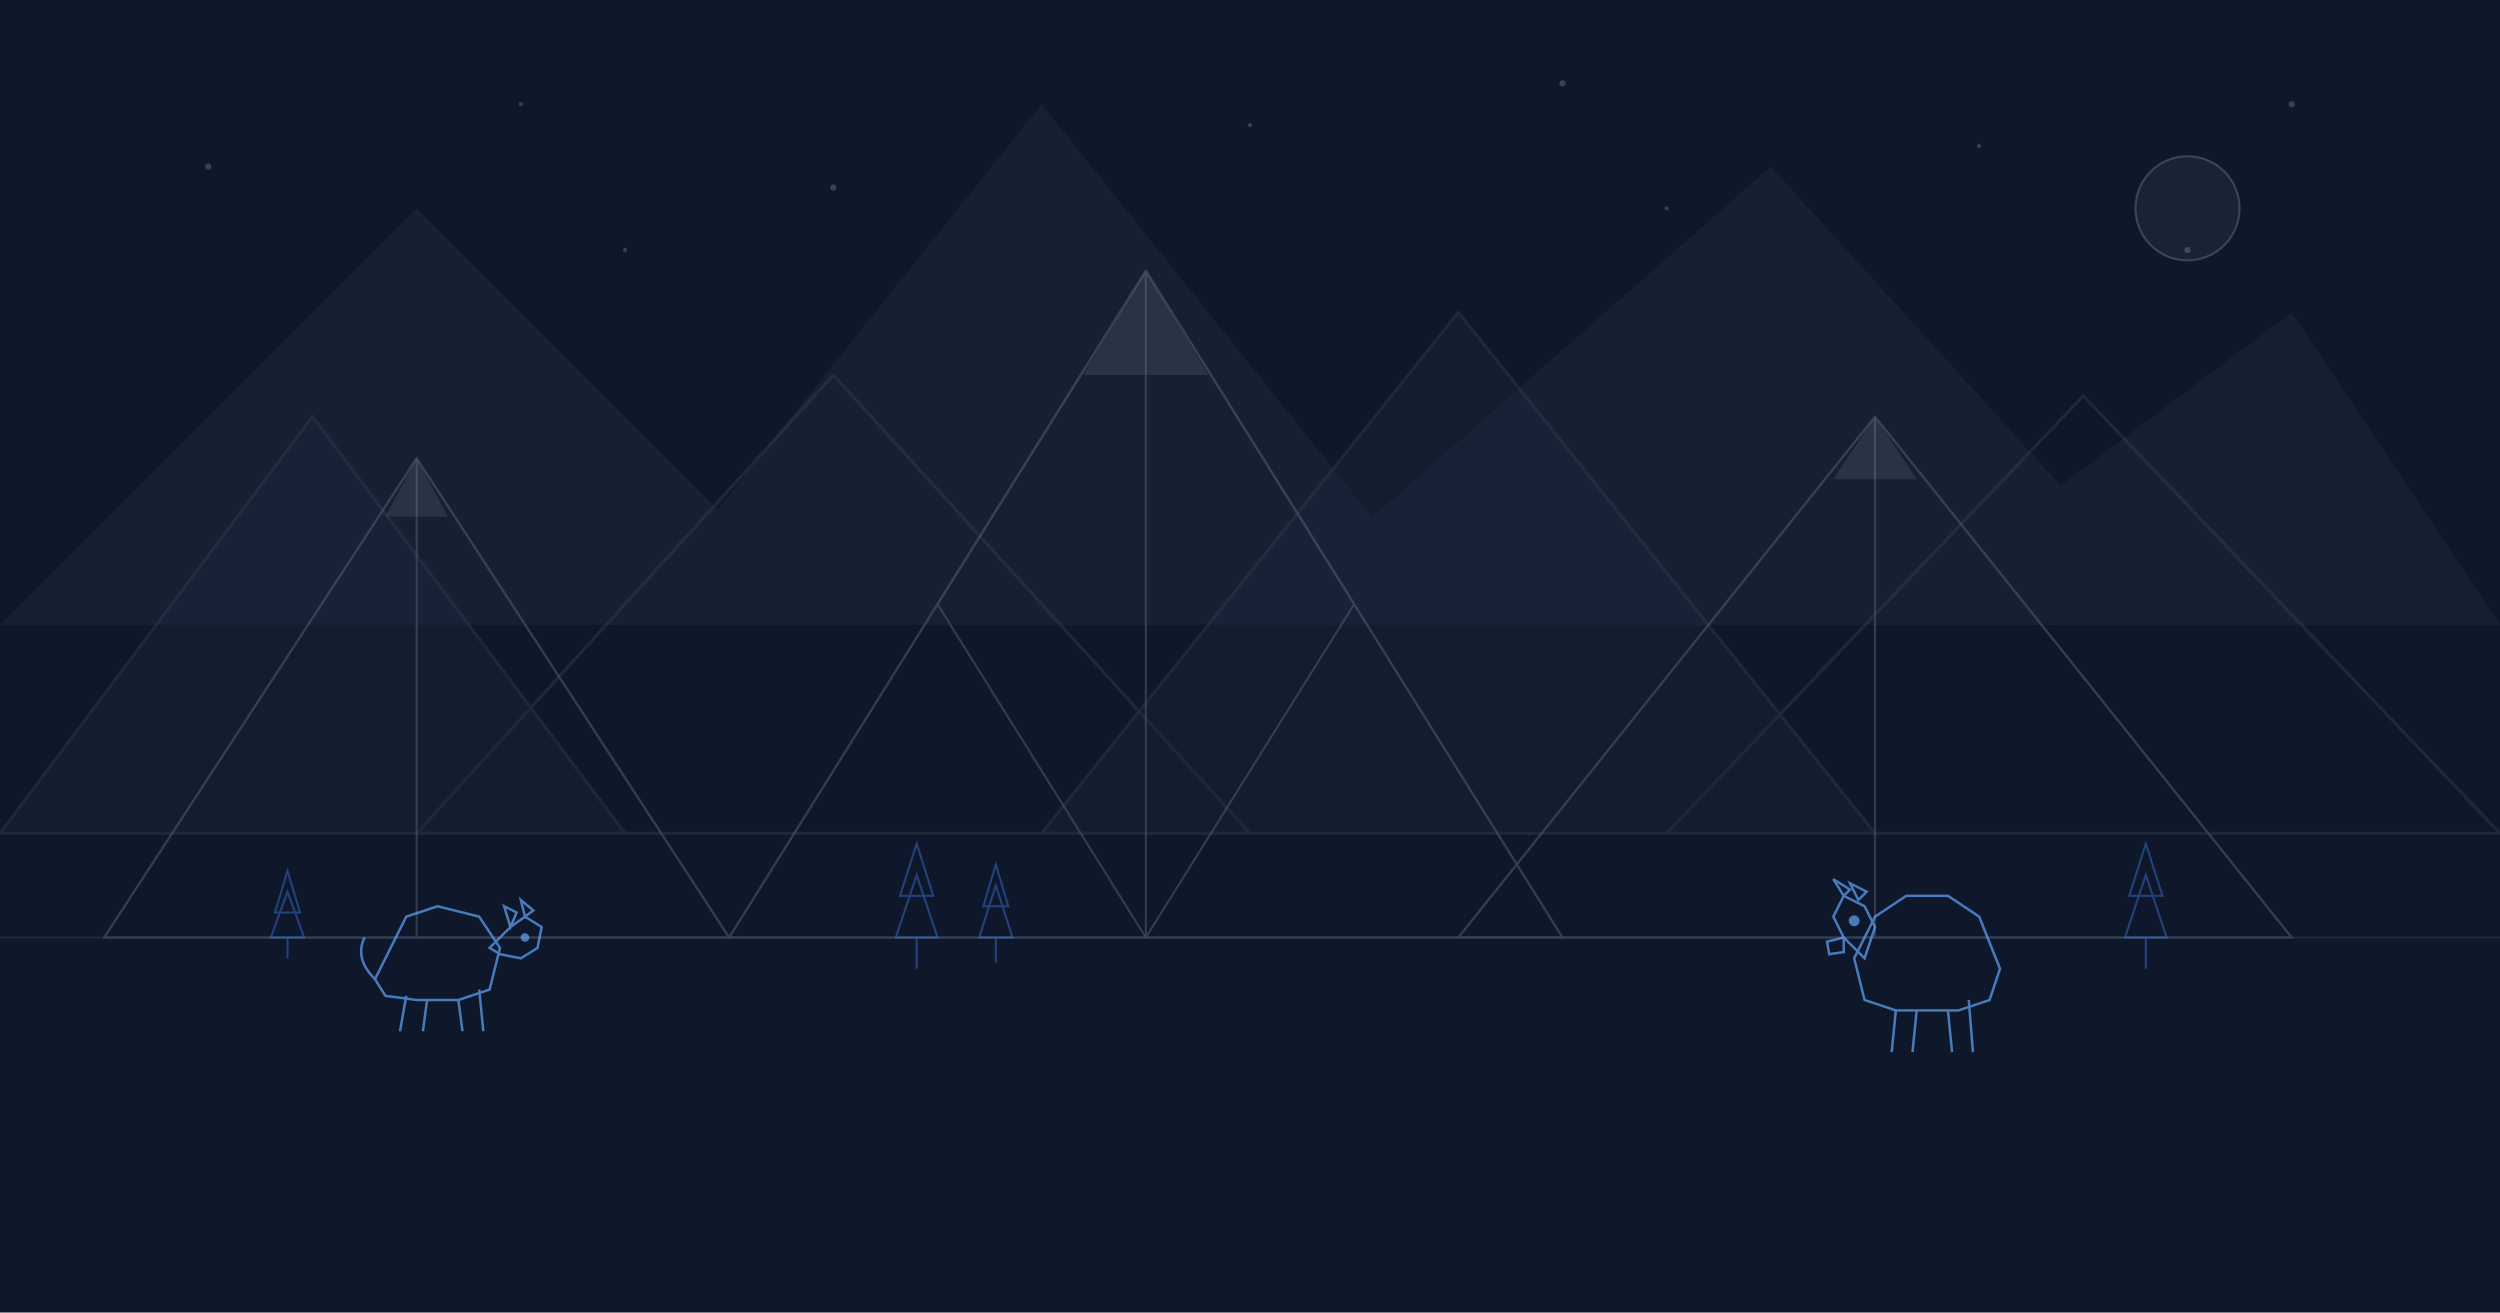
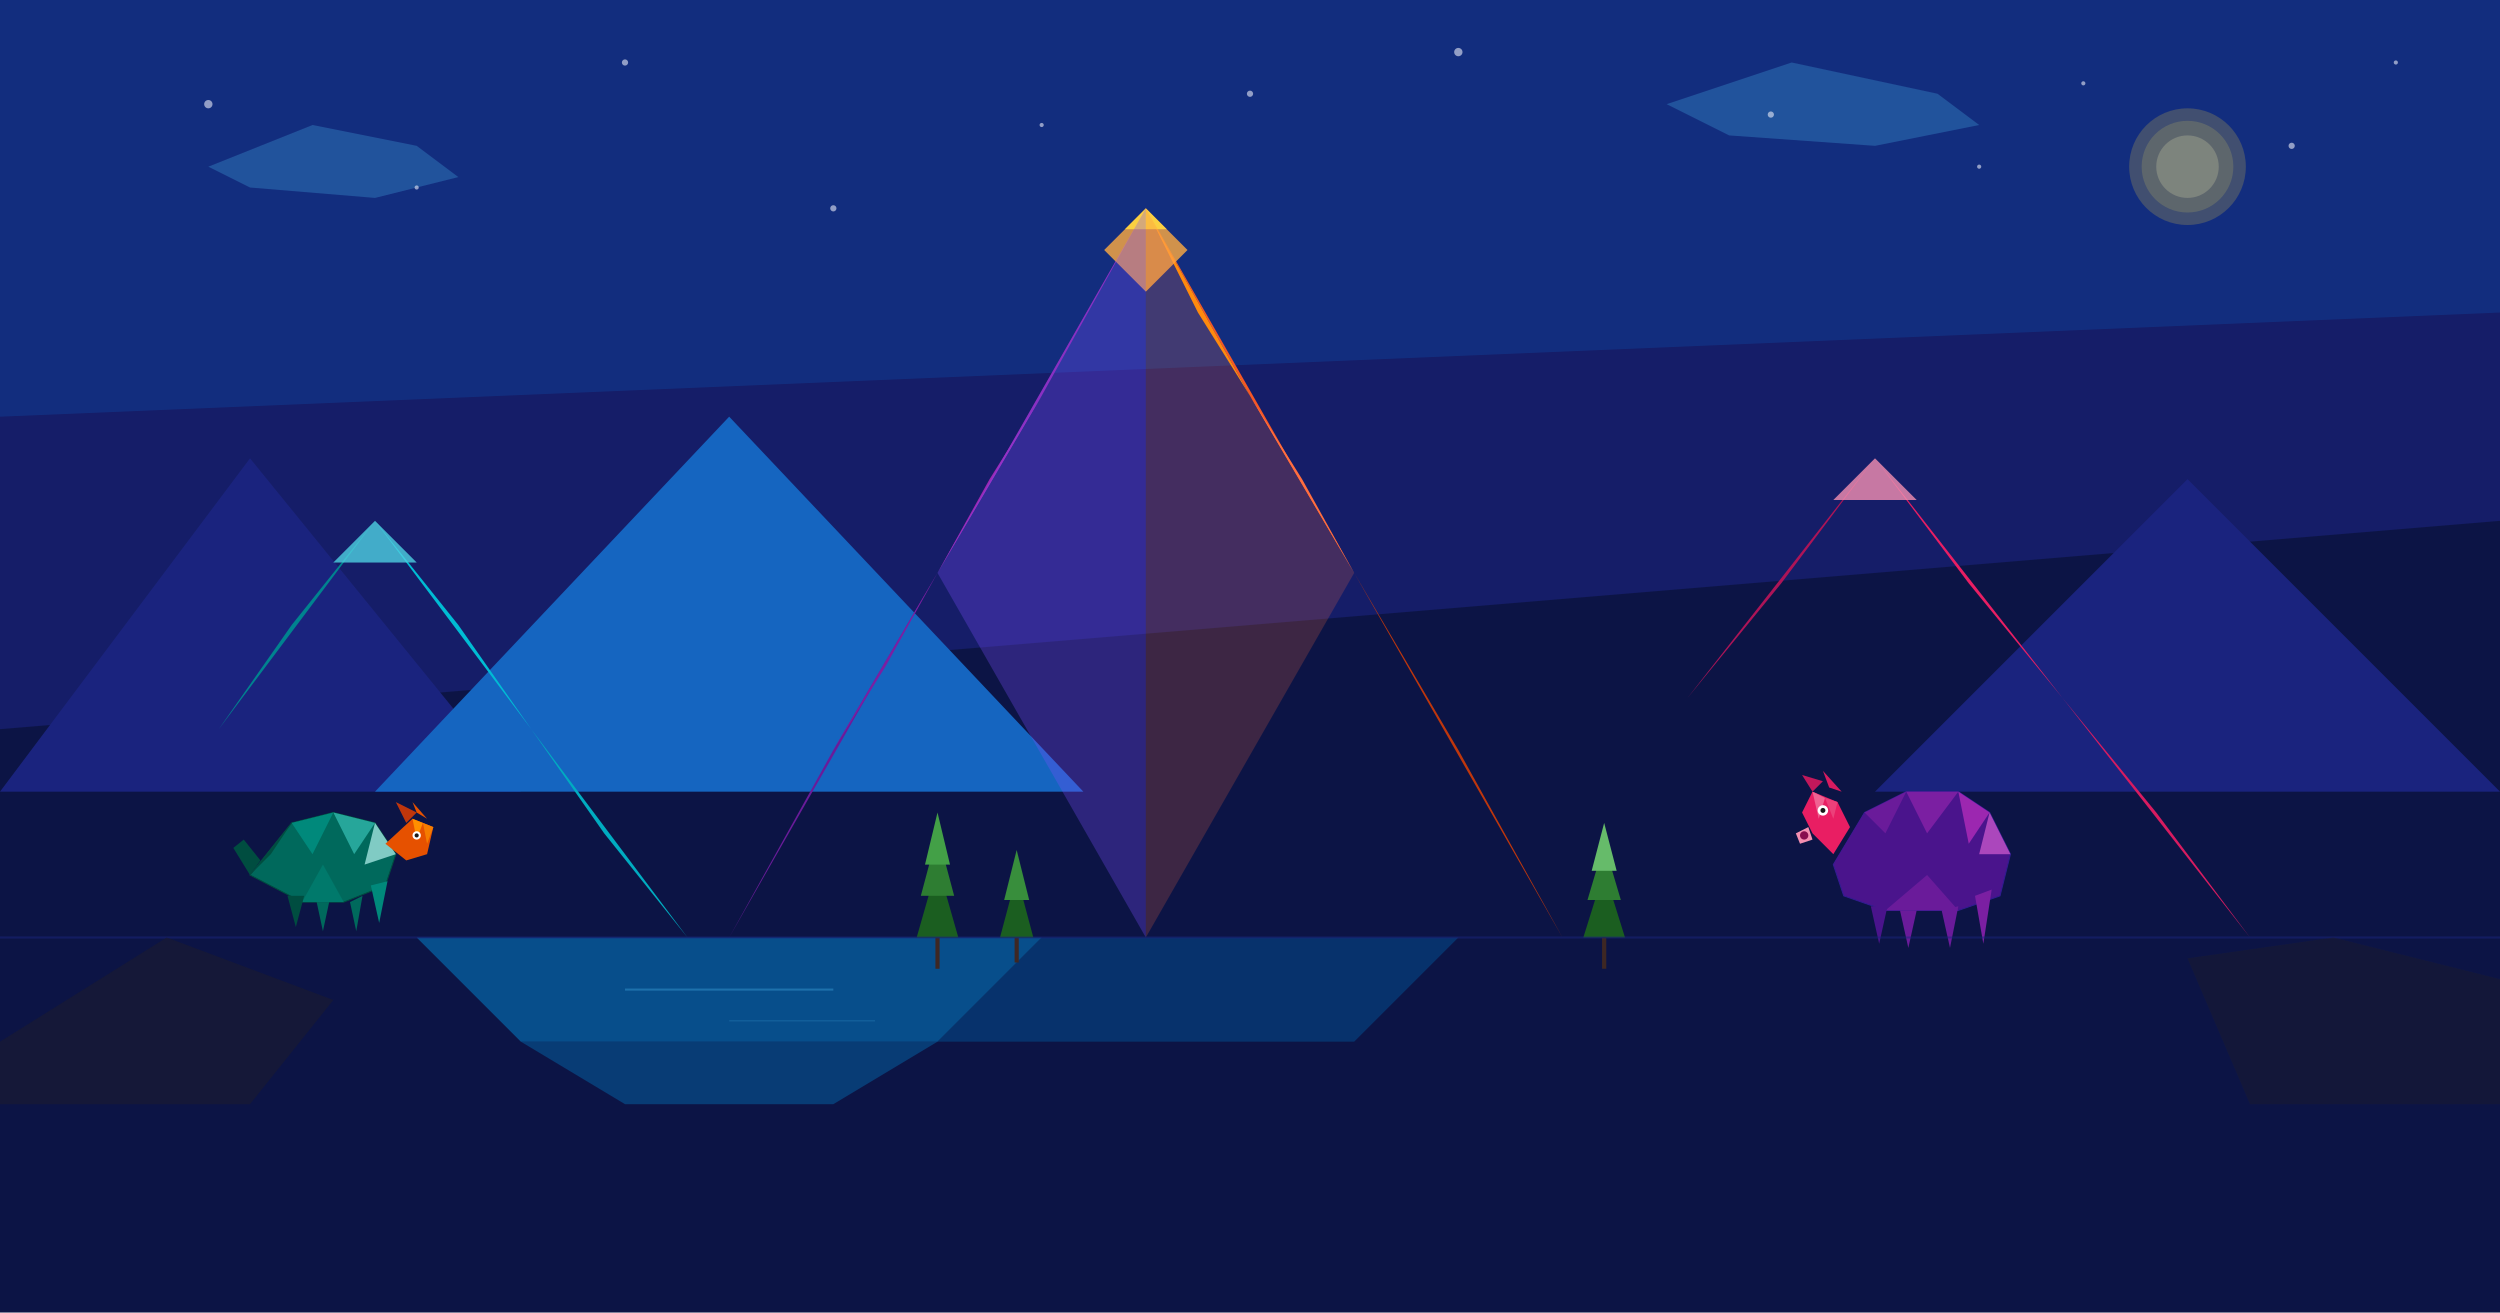
<svg xmlns="http://www.w3.org/2000/svg" width="1200" height="630" viewBox="0 0 1200 630">
-   <rect width="1200" height="630" fill="#0f172a" />
-   <g fill="#1e293b" opacity="0.5">
-     <polygon points="0,300 200,100 400,300" />
-     <polygon points="300,300 500,50 700,300" />
-     <polygon points="600,300 850,80 1050,300" />
-     <polygon points="900,300 1100,150 1200,300" />
+   <rect width="1200" height="630" fill="#0c1445" />
+   <polygon points="0,0 1200,0 1200,250 0,350" fill="#1a237e" opacity="0.6" />
+   <polygon points="0,0 1200,0 1200,150 0,200" fill="#0d47a1" opacity="0.4" />
+   <g opacity="0.25">
+     <polygon points="100,80 150,60 200,70 220,85 180,95 120,90" fill="#4fc3f7" />
+     <polygon points="800,50 860,30 930,45 950,60 900,70 830,65" fill="#4fc3f7" />
  </g>
-   <g fill="none" stroke="#334155" stroke-width="1.5" opacity="0.4">
-     <polygon points="0,400 150,200 300,400" />
-     <polygon points="200,400 400,180 600,400" />
-     <polygon points="500,400 700,150 900,400" />
-     <polygon points="800,400 1000,190 1200,400" />
+   <polygon points="0,380 120,220 250,380" fill="#1a237e" />
+   <polygon points="120,220 185,300 250,380" fill="#283593" />
+   <polygon points="0,380 120,220 60,300" fill="#0d47a1" />
+   <polygon points="180,380 350,200 520,380" fill="#1565c0" />
+   <polygon points="350,200 435,290 520,380" fill="#1976d2" />
+   <polygon points="180,380 350,200 265,290" fill="#0d47a1" />
+   <polygon points="900,380 1050,230 1200,380" fill="#1a237e" />
+   <polygon points="1050,230 1125,305 1200,380" fill="#283593" />
+   <polygon points="900,380 1050,230 975,305" fill="#0d47a1" />
+   <polygon points="350,450 550,100 750,450" fill="none" />
+   <polygon points="350,450 450,275 550,100" fill="#4a148c" />
+   <polygon points="350,450 400,360 450,275" fill="#6a1b9a" />
+   <polygon points="400,360 450,275 425,320" fill="#7b1fa2" />
+   <polygon points="450,275 500,190 550,100" fill="#8e24aa" />
+   <polygon points="450,275 475,230 500,190" fill="#9c27b0" />
+   <polygon points="550,100 650,275 750,450" fill="#e65100" />
+   <polygon points="650,275 700,360 750,450" fill="#bf360c" />
+   <polygon points="550,100 600,190 650,275" fill="#f4511e" />
+   <polygon points="600,190 625,230 650,275" fill="#ff6e40" />
+   <polygon points="550,100 575,150 600,190" fill="#ff9100" />
+   <polygon points="530,120 550,100 570,120 550,140" fill="#ffab40" opacity="0.8" />
+   <polygon points="540,110 550,100 560,110" fill="#ffd740" opacity="0.9" />
+   <polygon points="450,275 550,100 550,450" fill="#7c4dff" opacity="0.3" />
+   <polygon points="550,100 650,275 550,450" fill="#ff6e40" opacity="0.2" />
+   <polygon points="30,450 180,250 330,450" fill="none" />
+   <polygon points="30,450 105,350 180,250" fill="#006064" />
+   <polygon points="105,350 180,250 140,300" fill="#00838f" />
+   <polygon points="180,250 255,350 330,450" fill="#0097a7" />
+   <polygon points="255,350 290,400 330,450" fill="#00acc1" />
+   <polygon points="180,250 220,300 255,350" fill="#00bcd4" />
+   <polygon points="160,270 180,250 200,270" fill="#4dd0e1" opacity="0.8" />
+   <polygon points="720,450 900,220 1080,450" fill="none" />
+   <polygon points="720,450 810,335 900,220" fill="#880e4f" />
+   <polygon points="810,335 855,280 900,220" fill="#ad1457" />
+   <polygon points="900,220 990,335 1080,450" fill="#c2185b" />
+   <polygon points="990,335 1035,390 1080,450" fill="#d81b60" />
+   <polygon points="900,220 945,280 990,335" fill="#e91e63" />
+   <polygon points="880,240 900,220 920,240" fill="#f48fb1" opacity="0.8" />
+   <polygon points="200,450 500,450 450,500 250,500" fill="#0288d1" opacity="0.5" />
+   <polygon points="250,500 450,500 400,530 300,530" fill="#0277bd" opacity="0.4" />
+   <polygon points="500,450 700,450 650,500 450,500" fill="#01579b" opacity="0.45" />
+   <line x1="300" y1="475" x2="400" y2="475" stroke="#4fc3f7" stroke-width="1" opacity="0.3" />
+   <line x1="350" y1="490" x2="420" y2="490" stroke="#4fc3f7" stroke-width="0.5" opacity="0.2" />
+   <g transform="translate(120,385)">
+     <polygon points="0,35 20,10 40,5 60,10 70,25 65,40 45,48 25,48" fill="#00695c" stroke="#004d40" stroke-width="0.5" />
+     <polygon points="20,10 40,5 30,25" fill="#00897b" />
+     <polygon points="40,5 60,10 50,25" fill="#26a69a" />
+     <polygon points="0,35 20,10 10,25" fill="#004d40" />
+     <polygon points="60,10 70,25 55,30" fill="#80cbc4" />
+     <polygon points="25,48 45,48 35,30" fill="#00796b" />
+     <polygon points="65,20 78,8 88,12 85,25 75,28" fill="#e65100" />
+     <polygon points="78,8 83,10 80,18" fill="#ff8f00" />
+     <polygon points="83,10 88,12 85,20" fill="#f57c00" />
+     <polygon points="75,10 70,0 80,5" fill="#bf360c" />
+     <polygon points="80,5 78,0 85,8" fill="#e65100" />
+     <circle cx="80" cy="16" r="2" fill="#fff" />
+     <circle cx="80" cy="16" r="1" fill="#1a1a1a" />
+     <polygon points="18,45 22,60 26,45" fill="#004d40" />
+     <polygon points="32,48 35,62 38,48" fill="#00695c" />
+     <polygon points="48,48 51,62 54,45" fill="#00695c" />
+     <polygon points="58,40 62,58 66,38" fill="#00897b" />
+     <polygon points="0,35 -8,22 -3,18 5,28" fill="#004d40" />
  </g>
-   <g fill="#1e293b" opacity="0.3">
-     <polygon points="0,400 150,200 300,400" />
-     <polygon points="500,400 700,150 900,400" />
+   <g transform="translate(870,375)">
+     <polygon points="10,40 25,15 45,5 70,5 85,15 95,35 90,55 70,62 35,62 15,55" fill="#4a148c" stroke="#311b92" stroke-width="0.5" />
+     <polygon points="25,15 45,5 35,25" fill="#6a1b9a" />
+     <polygon points="45,5 70,5 55,25" fill="#7b1fa2" />
+     <polygon points="70,5 85,15 75,30" fill="#9c27b0" />
+     <polygon points="85,15 95,35 80,35" fill="#ab47bc" />
+     <polygon points="10,40 25,15 20,30" fill="#4a148c" />
+     <polygon points="35,62 70,62 55,45" fill="#6a1b9a" />
+     <polygon points="10,35 0,25 -5,15 0,5 12,10 18,22" fill="#e91e63" />
+     <polygon points="0,5 6,8 3,18" fill="#f06292" />
+     <polygon points="6,8 12,10 10,18" fill="#ec407a" />
+     <polygon points="0,5 -5,-3 5,0" fill="#c2185b" />
+     <polygon points="8,3 5,-5 14,5" fill="#d81b60" />
+     <polygon points="-2,22 -8,25 -6,30 0,28" fill="#f48fb1" />
+     <circle cx="-4" cy="26" r="2" fill="#880e4f" />
+     <circle cx="5" cy="14" r="2.5" fill="#fff" />
+     <circle cx="5" cy="14" r="1.2" fill="#1a1a1a" />
+     <polygon points="28,60 32,78 36,60" fill="#4a148c" />
+     <polygon points="42,62 46,80 50,62" fill="#6a1b9a" />
+     <polygon points="62,62 66,80 70,60" fill="#6a1b9a" />
+     <polygon points="78,55 82,78 86,52" fill="#7b1fa2" />
  </g>
-   <g fill="none" stroke="#475569" stroke-width="1" opacity="0.6">
-     <polygon points="50,450 200,220 350,450" />
-     <polygon points="200,220 275,335 350,450" />
-     <polygon points="200,220 125,335 50,450" />
-     <line x1="200" y1="220" x2="200" y2="450" />
-     <polygon points="350,450 550,130 750,450" />
-     <polygon points="550,130 650,290 750,450" />
-     <polygon points="550,130 450,290 350,450" />
-     <line x1="550" y1="130" x2="550" y2="450" />
-     <line x1="550" y1="130" x2="450" y2="290" />
-     <line x1="550" y1="130" x2="650" y2="290" />
-     <line x1="450" y1="290" x2="550" y2="450" />
-     <line x1="650" y1="290" x2="550" y2="450" />
-     <polygon points="700,450 900,200 1100,450" />
-     <polygon points="900,200 1000,325 1100,450" />
-     <polygon points="900,200 800,325 700,450" />
-     <line x1="900" y1="200" x2="900" y2="450" />
+   <g>
+     <polygon points="440,450 450,415 460,450" fill="#1b5e20" />
+     <polygon points="442,430 450,400 458,430" fill="#2e7d32" />
+     <polygon points="444,415 450,390 456,415" fill="#43a047" />
+     <line x1="450" y1="450" x2="450" y2="465" stroke="#3e2723" stroke-width="2" />
  </g>
-   <g fill="#2563eb" opacity="0.06">
-     <polygon points="550,130 650,290 750,450" />
-     <polygon points="200,220 275,335 350,450" />
-     <polygon points="900,200 1000,325 1100,450" />
+   <g>
+     <polygon points="480,450 488,420 496,450" fill="#1b5e20" />
+     <polygon points="482,432 488,408 494,432" fill="#388e3c" />
+     <line x1="488" y1="450" x2="488" y2="462" stroke="#3e2723" stroke-width="2" />
  </g>
-   <g fill="#3b82f6" opacity="0.04">
-     <polygon points="550,130 450,290 350,450" />
-     <polygon points="200,220 125,335 50,450" />
-     <polygon points="900,200 800,325 700,450" />
+   <g>
+     <polygon points="760,450 770,418 780,450" fill="#1b5e20" />
+     <polygon points="762,432 770,405 778,432" fill="#2e7d32" />
+     <polygon points="764,418 770,395 776,418" fill="#66bb6a" />
+     <line x1="770" y1="450" x2="770" y2="465" stroke="#3e2723" stroke-width="2" />
  </g>
-   <g fill="#94a3b8" opacity="0.15">
-     <polygon points="550,130 520,180 580,180" />
-     <polygon points="900,200 880,230 920,230" />
-     <polygon points="200,220 185,248 215,248" />
+   <line x1="0" y1="450" x2="1200" y2="450" stroke="#1a237e" stroke-width="1" opacity="0.5" />
+   <polygon points="0,500 80,450 160,480 120,530 0,530" fill="#1a1a2e" opacity="0.6" />
+   <polygon points="1050,460 1120,450 1200,470 1200,530 1080,530" fill="#1a1a2e" opacity="0.5" />
+   <g fill="#e8eaf6" opacity="0.6">
+     <circle cx="100" cy="50" r="2" />
+     <circle cx="300" cy="30" r="1.5" />
+     <circle cx="500" cy="60" r="1" />
+     <circle cx="700" cy="25" r="2" />
+     <circle cx="850" cy="55" r="1.5" />
+     <circle cx="1000" cy="40" r="1" />
+     <circle cx="1100" cy="70" r="1.5" />
+     <circle cx="200" cy="90" r="1" />
+     <circle cx="950" cy="80" r="1" />
+     <circle cx="400" cy="100" r="1.5" />
+     <circle cx="600" cy="45" r="1.5" />
+     <circle cx="1150" cy="30" r="1" />
  </g>
-   <line x1="0" y1="450" x2="1200" y2="450" stroke="#475569" stroke-width="1" opacity="0.3" />
-   <g fill="none" stroke="#60a5fa" stroke-width="1.2" opacity="0.7" transform="translate(180,440)">
-     <polygon points="0,30 15,0 30,-5 50,0 60,15 55,35 40,40 20,40 5,38" />
-     <polygon points="55,15 65,5 72,0 80,5 78,15 70,20 60,18" />
-     <polygon points="65,5 62,-5 68,-2" />
-     <polygon points="72,0 70,-8 76,-3" />
-     <line x1="15" y1="38" x2="12" y2="55" />
-     <line x1="25" y1="40" x2="23" y2="55" />
-     <line x1="40" y1="40" x2="42" y2="55" />
-     <line x1="50" y1="35" x2="52" y2="55" />
-     <path d="M0,30 Q-10,20 -5,10" />
-     <circle cx="72" cy="10" r="1.5" fill="#60a5fa" />
-   </g>
-   <g fill="none" stroke="#60a5fa" stroke-width="1.2" opacity="0.7" transform="translate(880,430)">
-     <polygon points="80,35 70,10 55,0 35,0 20,10 10,30 15,50 30,55 60,55 75,50" />
-     <polygon points="15,30 5,20 0,10 5,0 15,5 20,15" />
-     <polygon points="5,0 0,-8 8,-3" />
-     <polygon points="12,2 8,-6 16,-2" />
-     <polygon points="5,20 -3,22 -2,28 5,27" />
-     <line x1="30" y1="55" x2="28" y2="75" />
-     <line x1="40" y1="55" x2="38" y2="75" />
-     <line x1="55" y1="55" x2="57" y2="75" />
-     <line x1="65" y1="50" x2="67" y2="75" />
-     <circle cx="10" cy="12" r="2" fill="#60a5fa" />
-   </g>
-   <g fill="none" stroke="#3b82f6" stroke-width="1" opacity="0.4">
-     <polygon points="430,450 440,420 450,450" />
-     <polygon points="432,430 440,405 448,430" />
-     <line x1="440" y1="450" x2="440" y2="465" />
-     <polygon points="470,450 478,425 486,450" />
-     <polygon points="472,435 478,415 484,435" />
-     <line x1="478" y1="450" x2="478" y2="462" />
-     <polygon points="130,450 138,428 146,450" />
-     <polygon points="132,438 138,418 144,438" />
-     <line x1="138" y1="450" x2="138" y2="460" />
-     <polygon points="1020,450 1030,420 1040,450" />
-     <polygon points="1022,430 1030,405 1038,430" />
-     <line x1="1030" y1="450" x2="1030" y2="465" />
-   </g>
-   <g fill="#94a3b8" opacity="0.3">
-     <circle cx="100" cy="80" r="1.5" />
-     <circle cx="250" cy="50" r="1" />
-     <circle cx="400" cy="90" r="1.5" />
-     <circle cx="600" cy="60" r="1" />
-     <circle cx="750" cy="40" r="1.5" />
-     <circle cx="950" cy="70" r="1" />
-     <circle cx="1100" cy="50" r="1.5" />
-     <circle cx="300" cy="120" r="1" />
-     <circle cx="800" cy="100" r="1" />
-     <circle cx="1050" cy="120" r="1.5" />
-   </g>
-   <g fill="none" stroke="#94a3b8" stroke-width="1" opacity="0.3">
-     <circle cx="1050" cy="100" r="25" />
-   </g>
-   <g fill="#94a3b8" opacity="0.08">
-     <circle cx="1050" cy="100" r="25" />
-   </g>
+   <circle cx="1050" cy="80" r="28" fill="#fdd835" opacity="0.2" />
+   <circle cx="1050" cy="80" r="22" fill="#ffee58" opacity="0.15" />
+   <circle cx="1050" cy="80" r="15" fill="#fff9c4" opacity="0.2" />
</svg>
